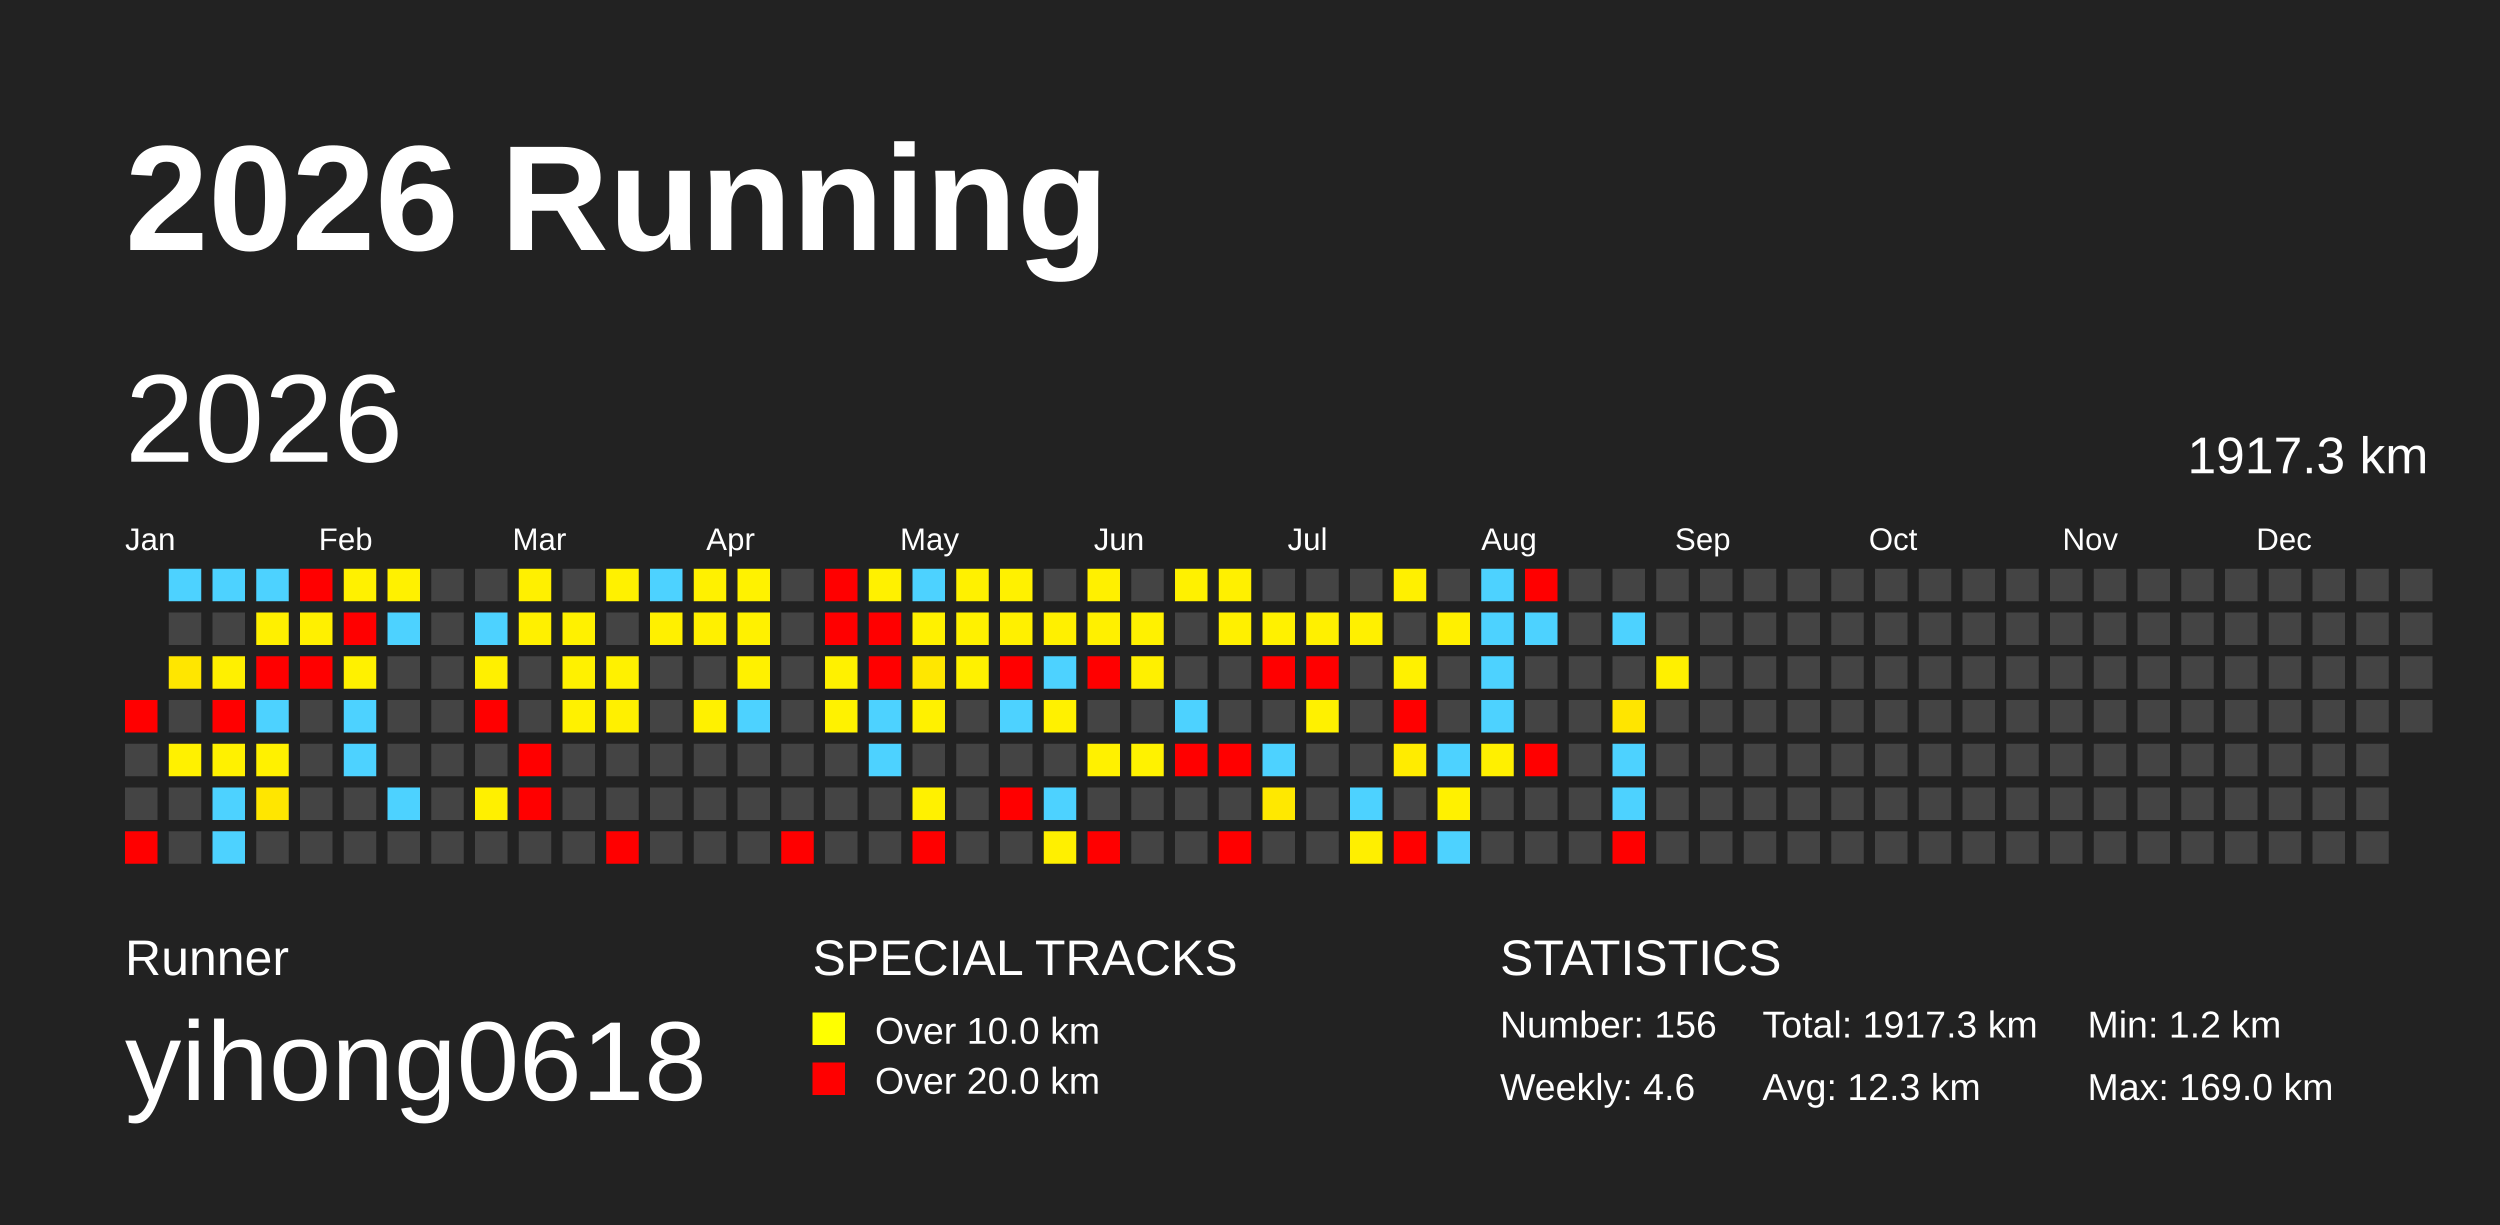
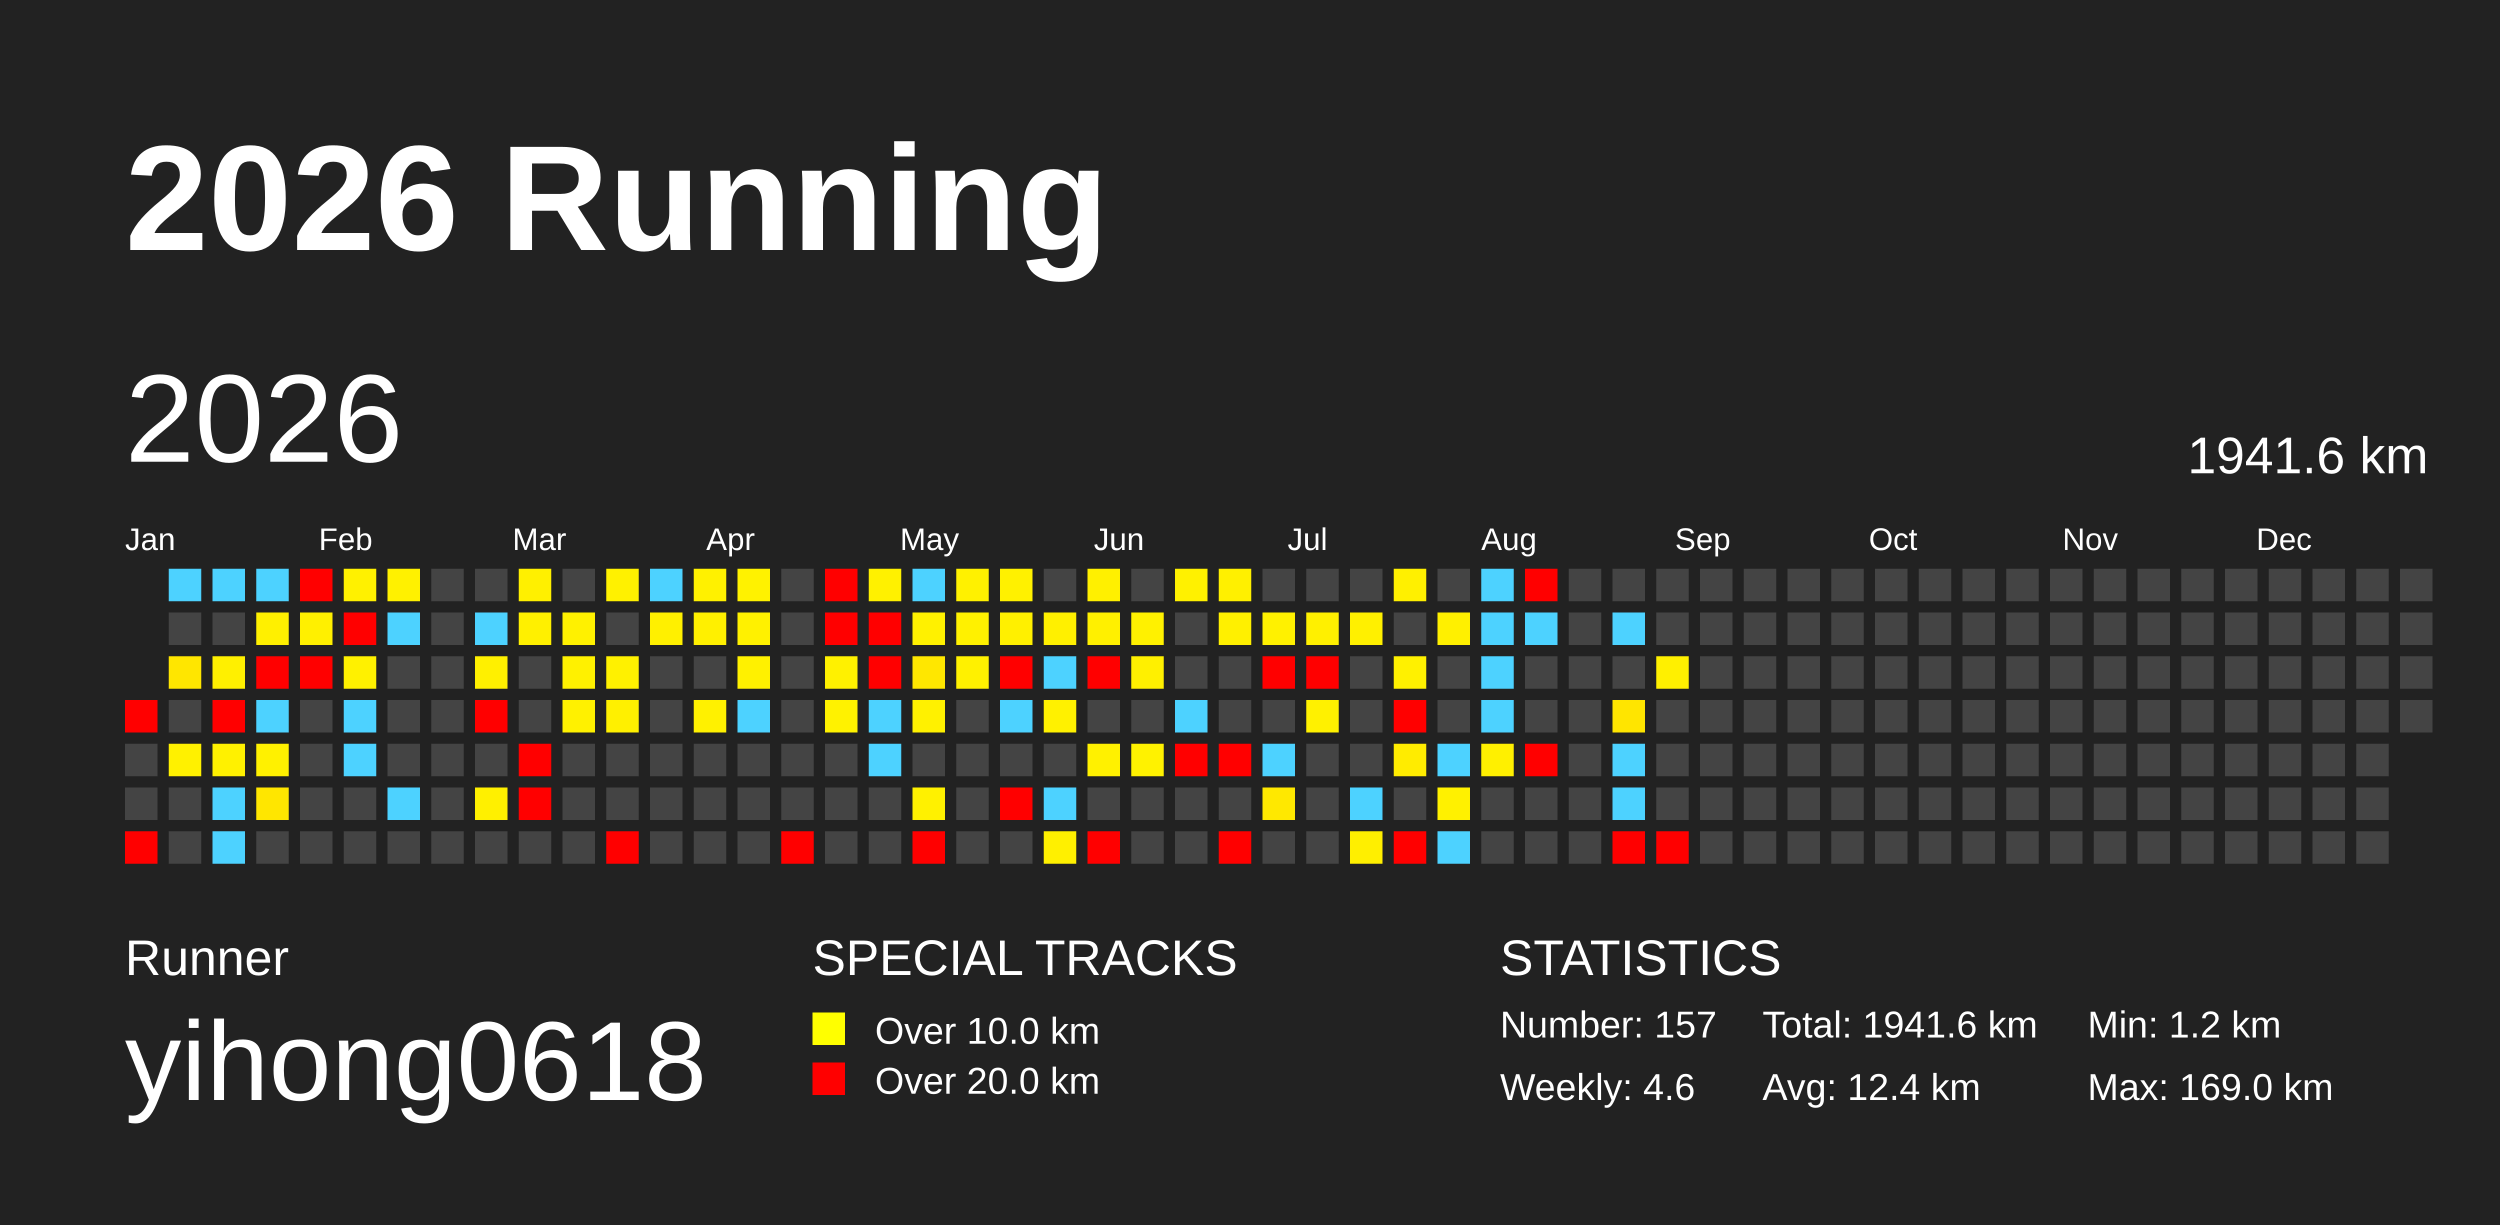
<svg xmlns="http://www.w3.org/2000/svg" baseProfile="full" height="98mm" version="1.1" viewBox="0,0,200,98" width="200mm">
  <defs />
  <rect fill="#222222" height="98" width="200" x="0" y="0" />
  <text fill="#FFFFFF" style="font-size:12px; font-family:Arial; font-weight:bold;" x="10" y="20">2026 Running</text>
  <text fill="#FFFFFF" style="font-size:4px; font-family:Arial" x="10" y="78">Runner</text>
  <text fill="#FFFFFF" style="font-size:9px; font-family:Arial" x="10" y="88">yihong0618</text>
  <text fill="#FFFFFF" style="font-size:4px; font-family:Arial" x="65" y="78">SPECIAL TRACKS</text>
  <rect fill="yellow" height="2.6" width="2.6" x="65" y="81" />
  <text fill="#FFFFFF" style="font-size:3px; font-family:Arial" x="70" y="83.5">Over 10.0 km</text>
  <rect fill="red" height="2.6" width="2.6" x="65" y="85" />
  <text fill="#FFFFFF" style="font-size:3px; font-family:Arial" x="70" y="87.5">Over 20.0 km</text>
  <text fill="#FFFFFF" style="font-size:4px; font-family:Arial" x="120" y="78">STATISTICS</text>
-   <text fill="#FFFFFF" style="font-size:3px; font-family:Arial" x="120" y="83">Number: 156</text>
+   <text fill="#FFFFFF" style="font-size:3px; font-family:Arial" x="120" y="83">Number: 157</text>
  <text fill="#FFFFFF" style="font-size:3px; font-family:Arial" x="120" y="88">Weekly: 4.6</text>
-   <text fill="#FFFFFF" style="font-size:3px; font-family:Arial" x="141" y="83">Total: 1917.3 km</text>
-   <text fill="#FFFFFF" style="font-size:3px; font-family:Arial" x="141" y="88">Avg: 12.3 km</text>
+   <text fill="#FFFFFF" style="font-size:3px; font-family:Arial" x="141" y="83">Total: 1941.6 km</text>
+   <text fill="#FFFFFF" style="font-size:3px; font-family:Arial" x="141" y="88">Avg: 12.4 km</text>
  <text fill="#FFFFFF" style="font-size:3px; font-family:Arial" x="167" y="83">Min: 1.2 km</text>
  <text fill="#FFFFFF" style="font-size:3px; font-family:Arial" x="167" y="88">Max: 169.0 km</text>
  <text dominant-baseline="hanging" fill="#FFFFFF" style="font-size:10.0px; font-family:Arial;" x="10" y="30">2026</text>
-   <text dominant-baseline="hanging" fill="#FFFFFF" style="font-size:4.125px; font-family:Arial;" x="175" y="35">1917.3 km</text>
+   <text dominant-baseline="hanging" fill="#FFFFFF" style="font-size:4.125px; font-family:Arial;" x="175" y="35">1941.6 km</text>
  <text fill="#FFFFFF" style="font-size:2.5px; font-family:Arial" x="10.0" y="44">Jan</text>
  <text fill="#FFFFFF" style="font-size:2.5px; font-family:Arial" x="25.5" y="44">Feb</text>
  <text fill="#FFFFFF" style="font-size:2.5px; font-family:Arial" x="41.0" y="44">Mar</text>
  <text fill="#FFFFFF" style="font-size:2.5px; font-family:Arial" x="56.5" y="44">Apr</text>
  <text fill="#FFFFFF" style="font-size:2.5px; font-family:Arial" x="72.0" y="44">May</text>
  <text fill="#FFFFFF" style="font-size:2.5px; font-family:Arial" x="87.5" y="44">Jun</text>
  <text fill="#FFFFFF" style="font-size:2.5px; font-family:Arial" x="103.0" y="44">Jul</text>
  <text fill="#FFFFFF" style="font-size:2.5px; font-family:Arial" x="118.5" y="44">Aug</text>
  <text fill="#FFFFFF" style="font-size:2.5px; font-family:Arial" x="134.0" y="44">Sep</text>
  <text fill="#FFFFFF" style="font-size:2.5px; font-family:Arial" x="149.5" y="44">Oct</text>
  <text fill="#FFFFFF" style="font-size:2.5px; font-family:Arial" x="165.0" y="44">Nov</text>
  <text fill="#FFFFFF" style="font-size:2.5px; font-family:Arial" x="180.5" y="44">Dec</text>
  <rect fill="red" height="2.6" width="2.6" x="10.0" y="56.0" />
  <rect fill="#444444" height="2.6" width="2.6" x="10.0" y="59.5" />
  <rect fill="#444444" height="2.6" width="2.6" x="10.0" y="63.0" />
  <rect fill="red" height="2.6" width="2.6" x="10.0" y="66.5" />
  <rect fill="#4dd2ff" height="2.6" width="2.6" x="13.5" y="45.5" />
  <rect fill="#444444" height="2.6" width="2.6" x="13.5" y="49.0" />
  <rect fill="#ffe600" height="2.6" width="2.6" x="13.5" y="52.5" />
  <rect fill="#444444" height="2.6" width="2.6" x="13.5" y="56.0" />
  <rect fill="#fff100" height="2.6" width="2.6" x="13.5" y="59.5" />
  <rect fill="#444444" height="2.6" width="2.6" x="13.5" y="63.0" />
  <rect fill="#444444" height="2.6" width="2.6" x="13.5" y="66.5" />
  <rect fill="#4dd2ff" height="2.6" width="2.6" x="17.0" y="45.5" />
  <rect fill="#444444" height="2.6" width="2.6" x="17.0" y="49.0" />
  <rect fill="#fff000" height="2.6" width="2.6" x="17.0" y="52.5" />
  <rect fill="red" height="2.6" width="2.6" x="17.0" y="56.0" />
  <rect fill="#fff100" height="2.6" width="2.6" x="17.0" y="59.5" />
  <rect fill="#4dd2ff" height="2.6" width="2.6" x="17.0" y="63.0" />
  <rect fill="#4dd2ff" height="2.6" width="2.6" x="17.0" y="66.5" />
  <rect fill="#4dd2ff" height="2.6" width="2.6" x="20.5" y="45.5" />
  <rect fill="#fff000" height="2.6" width="2.6" x="20.5" y="49.0" />
  <rect fill="red" height="2.6" width="2.6" x="20.5" y="52.5" />
  <rect fill="#4dd2ff" height="2.6" width="2.6" x="20.5" y="56.0" />
  <rect fill="#fff100" height="2.6" width="2.6" x="20.5" y="59.5" />
  <rect fill="#ffe600" height="2.6" width="2.6" x="20.5" y="63.0" />
  <rect fill="#444444" height="2.6" width="2.6" x="20.5" y="66.5" />
  <rect fill="red" height="2.6" width="2.6" x="24.0" y="45.5" />
  <rect fill="#fff000" height="2.6" width="2.6" x="24.0" y="49.0" />
  <rect fill="red" height="2.6" width="2.6" x="24.0" y="52.5" />
  <rect fill="#444444" height="2.6" width="2.6" x="24.0" y="56.0" />
  <rect fill="#444444" height="2.6" width="2.6" x="24.0" y="59.5" />
  <rect fill="#444444" height="2.6" width="2.6" x="24.0" y="63.0" />
  <rect fill="#444444" height="2.6" width="2.6" x="24.0" y="66.5" />
  <rect fill="#fff100" height="2.6" width="2.6" x="27.5" y="45.5" />
  <rect fill="red" height="2.6" width="2.6" x="27.5" y="49.0" />
  <rect fill="#fff100" height="2.6" width="2.6" x="27.5" y="52.5" />
  <rect fill="#4dd2ff" height="2.6" width="2.6" x="27.5" y="56.0" />
  <rect fill="#4dd2ff" height="2.6" width="2.6" x="27.5" y="59.5" />
  <rect fill="#444444" height="2.6" width="2.6" x="27.5" y="63.0" />
  <rect fill="#444444" height="2.6" width="2.6" x="27.5" y="66.5" />
  <rect fill="#fff100" height="2.6" width="2.6" x="31.0" y="45.5" />
  <rect fill="#4dd2ff" height="2.6" width="2.6" x="31.0" y="49.0" />
  <rect fill="#444444" height="2.6" width="2.6" x="31.0" y="52.5" />
  <rect fill="#444444" height="2.6" width="2.6" x="31.0" y="56.0" />
  <rect fill="#444444" height="2.6" width="2.6" x="31.0" y="59.5" />
  <rect fill="#4dd2ff" height="2.6" width="2.6" x="31.0" y="63.0" />
  <rect fill="#444444" height="2.6" width="2.6" x="31.0" y="66.5" />
  <rect fill="#444444" height="2.6" width="2.6" x="34.5" y="45.5" />
  <rect fill="#444444" height="2.6" width="2.6" x="34.5" y="49.0" />
  <rect fill="#444444" height="2.6" width="2.6" x="34.5" y="52.5" />
  <rect fill="#444444" height="2.6" width="2.6" x="34.5" y="56.0" />
  <rect fill="#444444" height="2.6" width="2.6" x="34.5" y="59.5" />
  <rect fill="#444444" height="2.6" width="2.6" x="34.5" y="63.0" />
  <rect fill="#444444" height="2.6" width="2.6" x="34.5" y="66.5" />
  <rect fill="#444444" height="2.6" width="2.6" x="38.0" y="45.5" />
  <rect fill="#4dd2ff" height="2.6" width="2.6" x="38.0" y="49.0" />
  <rect fill="#fff000" height="2.6" width="2.6" x="38.0" y="52.5" />
  <rect fill="red" height="2.6" width="2.6" x="38.0" y="56.0" />
  <rect fill="#444444" height="2.6" width="2.6" x="38.0" y="59.5" />
  <rect fill="#fff000" height="2.6" width="2.6" x="38.0" y="63.0" />
  <rect fill="#444444" height="2.6" width="2.6" x="38.0" y="66.5" />
  <rect fill="#fff000" height="2.6" width="2.6" x="41.5" y="45.5" />
  <rect fill="#fff000" height="2.6" width="2.6" x="41.5" y="49.0" />
  <rect fill="#444444" height="2.6" width="2.6" x="41.5" y="52.5" />
  <rect fill="#444444" height="2.6" width="2.6" x="41.5" y="56.0" />
  <rect fill="red" height="2.6" width="2.6" x="41.5" y="59.5" />
  <rect fill="red" height="2.6" width="2.6" x="41.5" y="63.0" />
  <rect fill="#444444" height="2.6" width="2.6" x="41.5" y="66.5" />
  <rect fill="#444444" height="2.6" width="2.6" x="45.0" y="45.5" />
  <rect fill="#fff100" height="2.6" width="2.6" x="45.0" y="49.0" />
  <rect fill="#fff100" height="2.6" width="2.6" x="45.0" y="52.5" />
  <rect fill="#fff100" height="2.6" width="2.6" x="45.0" y="56.0" />
  <rect fill="#444444" height="2.6" width="2.6" x="45.0" y="59.5" />
  <rect fill="#444444" height="2.6" width="2.6" x="45.0" y="63.0" />
  <rect fill="#444444" height="2.6" width="2.6" x="45.0" y="66.5" />
  <rect fill="#fff100" height="2.6" width="2.6" x="48.5" y="45.5" />
  <rect fill="#444444" height="2.6" width="2.6" x="48.5" y="49.0" />
  <rect fill="#fff100" height="2.6" width="2.6" x="48.5" y="52.5" />
  <rect fill="#fff000" height="2.6" width="2.6" x="48.5" y="56.0" />
  <rect fill="#444444" height="2.6" width="2.6" x="48.5" y="59.5" />
  <rect fill="#444444" height="2.6" width="2.6" x="48.5" y="63.0" />
  <rect fill="red" height="2.6" width="2.6" x="48.5" y="66.5" />
  <rect fill="#4dd2ff" height="2.6" width="2.6" x="52.0" y="45.5" />
  <rect fill="#fff000" height="2.6" width="2.6" x="52.0" y="49.0" />
  <rect fill="#444444" height="2.6" width="2.6" x="52.0" y="52.5" />
  <rect fill="#444444" height="2.6" width="2.6" x="52.0" y="56.0" />
  <rect fill="#444444" height="2.6" width="2.6" x="52.0" y="59.5" />
  <rect fill="#444444" height="2.6" width="2.6" x="52.0" y="63.0" />
  <rect fill="#444444" height="2.6" width="2.6" x="52.0" y="66.5" />
  <rect fill="#fff100" height="2.6" width="2.6" x="55.5" y="45.5" />
  <rect fill="#fff000" height="2.6" width="2.6" x="55.5" y="49.0" />
  <rect fill="#444444" height="2.6" width="2.6" x="55.5" y="52.5" />
  <rect fill="#fff100" height="2.6" width="2.6" x="55.5" y="56.0" />
  <rect fill="#444444" height="2.6" width="2.6" x="55.5" y="59.5" />
  <rect fill="#444444" height="2.6" width="2.6" x="55.5" y="63.0" />
  <rect fill="#444444" height="2.6" width="2.6" x="55.5" y="66.5" />
  <rect fill="#fff200" height="2.6" width="2.6" x="59.0" y="45.5" />
  <rect fill="#fff100" height="2.6" width="2.6" x="59.0" y="49.0" />
  <rect fill="#fff100" height="2.6" width="2.6" x="59.0" y="52.5" />
  <rect fill="#4dd2ff" height="2.6" width="2.6" x="59.0" y="56.0" />
  <rect fill="#444444" height="2.6" width="2.6" x="59.0" y="59.5" />
  <rect fill="#444444" height="2.6" width="2.6" x="59.0" y="63.0" />
  <rect fill="#444444" height="2.6" width="2.6" x="59.0" y="66.5" />
  <rect fill="#444444" height="2.6" width="2.6" x="62.5" y="45.5" />
  <rect fill="#444444" height="2.6" width="2.6" x="62.5" y="49.0" />
  <rect fill="#444444" height="2.6" width="2.6" x="62.5" y="52.5" />
  <rect fill="#444444" height="2.6" width="2.6" x="62.5" y="56.0" />
  <rect fill="#444444" height="2.6" width="2.6" x="62.5" y="59.5" />
  <rect fill="#444444" height="2.6" width="2.6" x="62.5" y="63.0" />
  <rect fill="red" height="2.6" width="2.6" x="62.5" y="66.5" />
  <rect fill="red" height="2.6" width="2.6" x="66.0" y="45.5" />
  <rect fill="red" height="2.6" width="2.6" x="66.0" y="49.0" />
  <rect fill="#fff100" height="2.6" width="2.6" x="66.0" y="52.5" />
  <rect fill="#fff200" height="2.6" width="2.6" x="66.0" y="56.0" />
  <rect fill="#444444" height="2.6" width="2.6" x="66.0" y="59.5" />
  <rect fill="#444444" height="2.6" width="2.6" x="66.0" y="63.0" />
  <rect fill="#444444" height="2.6" width="2.6" x="66.0" y="66.5" />
  <rect fill="#fff100" height="2.6" width="2.6" x="69.5" y="45.5" />
  <rect fill="red" height="2.6" width="2.6" x="69.5" y="49.0" />
  <rect fill="red" height="2.6" width="2.6" x="69.5" y="52.5" />
  <rect fill="#4dd2ff" height="2.6" width="2.6" x="69.5" y="56.0" />
  <rect fill="#4dd2ff" height="2.6" width="2.6" x="69.5" y="59.5" />
  <rect fill="#444444" height="2.6" width="2.6" x="69.5" y="63.0" />
  <rect fill="#444444" height="2.6" width="2.6" x="69.5" y="66.5" />
  <rect fill="#4dd2ff" height="2.6" width="2.6" x="73.0" y="45.5" />
  <rect fill="#fff100" height="2.6" width="2.6" x="73.0" y="49.0" />
  <rect fill="#ffe700" height="2.6" width="2.6" x="73.0" y="52.5" />
  <rect fill="#fff100" height="2.6" width="2.6" x="73.0" y="56.0" />
  <rect fill="#444444" height="2.6" width="2.6" x="73.0" y="59.5" />
  <rect fill="#fff100" height="2.6" width="2.6" x="73.0" y="63.0" />
  <rect fill="red" height="2.6" width="2.6" x="73.0" y="66.5" />
  <rect fill="#fff100" height="2.6" width="2.6" x="76.5" y="45.5" />
  <rect fill="#fff100" height="2.6" width="2.6" x="76.5" y="49.0" />
  <rect fill="#fff100" height="2.6" width="2.6" x="76.5" y="52.5" />
  <rect fill="#444444" height="2.6" width="2.6" x="76.5" y="56.0" />
  <rect fill="#444444" height="2.6" width="2.6" x="76.5" y="59.5" />
  <rect fill="#444444" height="2.6" width="2.6" x="76.5" y="63.0" />
  <rect fill="#444444" height="2.6" width="2.6" x="76.5" y="66.5" />
  <rect fill="#fff100" height="2.6" width="2.6" x="80.0" y="45.5" />
  <rect fill="#fff000" height="2.6" width="2.6" x="80.0" y="49.0" />
  <rect fill="red" height="2.6" width="2.6" x="80.0" y="52.5" />
  <rect fill="#4dd2ff" height="2.6" width="2.6" x="80.0" y="56.0" />
  <rect fill="#444444" height="2.6" width="2.6" x="80.0" y="59.5" />
  <rect fill="red" height="2.6" width="2.6" x="80.0" y="63.0" />
  <rect fill="#444444" height="2.6" width="2.6" x="80.0" y="66.5" />
  <rect fill="#444444" height="2.6" width="2.6" x="83.5" y="45.5" />
  <rect fill="#fff000" height="2.6" width="2.6" x="83.5" y="49.0" />
  <rect fill="#4dd2ff" height="2.6" width="2.6" x="83.5" y="52.5" />
  <rect fill="#fff100" height="2.6" width="2.6" x="83.5" y="56.0" />
  <rect fill="#444444" height="2.6" width="2.6" x="83.5" y="59.5" />
  <rect fill="#4dd2ff" height="2.6" width="2.6" x="83.5" y="63.0" />
  <rect fill="#fff000" height="2.6" width="2.6" x="83.5" y="66.5" />
  <rect fill="#fff000" height="2.6" width="2.6" x="87.0" y="45.5" />
  <rect fill="#fff000" height="2.6" width="2.6" x="87.0" y="49.0" />
  <rect fill="red" height="2.6" width="2.6" x="87.0" y="52.5" />
  <rect fill="#444444" height="2.6" width="2.6" x="87.0" y="56.0" />
  <rect fill="#fff100" height="2.6" width="2.6" x="87.0" y="59.5" />
  <rect fill="#444444" height="2.6" width="2.6" x="87.0" y="63.0" />
  <rect fill="red" height="2.6" width="2.6" x="87.0" y="66.5" />
  <rect fill="#444444" height="2.6" width="2.6" x="90.5" y="45.5" />
  <rect fill="#fff100" height="2.6" width="2.6" x="90.5" y="49.0" />
  <rect fill="#fff000" height="2.6" width="2.6" x="90.5" y="52.5" />
  <rect fill="#444444" height="2.6" width="2.6" x="90.5" y="56.0" />
  <rect fill="#fff200" height="2.6" width="2.6" x="90.5" y="59.5" />
  <rect fill="#444444" height="2.6" width="2.6" x="90.5" y="63.0" />
  <rect fill="#444444" height="2.6" width="2.6" x="90.5" y="66.5" />
  <rect fill="#fff100" height="2.6" width="2.6" x="94.0" y="45.5" />
  <rect fill="#444444" height="2.6" width="2.6" x="94.0" y="49.0" />
  <rect fill="#444444" height="2.6" width="2.6" x="94.0" y="52.5" />
  <rect fill="#4dd2ff" height="2.6" width="2.6" x="94.0" y="56.0" />
  <rect fill="red" height="2.6" width="2.6" x="94.0" y="59.5" />
  <rect fill="#444444" height="2.6" width="2.6" x="94.0" y="63.0" />
  <rect fill="#444444" height="2.6" width="2.6" x="94.0" y="66.5" />
  <rect fill="#fff000" height="2.6" width="2.6" x="97.5" y="45.5" />
  <rect fill="#fff000" height="2.6" width="2.6" x="97.5" y="49.0" />
  <rect fill="#444444" height="2.6" width="2.6" x="97.5" y="52.5" />
  <rect fill="#444444" height="2.6" width="2.6" x="97.5" y="56.0" />
  <rect fill="red" height="2.6" width="2.6" x="97.5" y="59.5" />
  <rect fill="#444444" height="2.6" width="2.6" x="97.5" y="63.0" />
  <rect fill="red" height="2.6" width="2.6" x="97.5" y="66.5" />
  <rect fill="#444444" height="2.6" width="2.6" x="101.0" y="45.5" />
  <rect fill="#fff100" height="2.6" width="2.6" x="101.0" y="49.0" />
  <rect fill="red" height="2.6" width="2.6" x="101.0" y="52.5" />
  <rect fill="#444444" height="2.6" width="2.6" x="101.0" y="56.0" />
  <rect fill="#4dd2ff" height="2.6" width="2.6" x="101.0" y="59.5" />
  <rect fill="#ffe800" height="2.6" width="2.6" x="101.0" y="63.0" />
  <rect fill="#444444" height="2.6" width="2.6" x="101.0" y="66.5" />
  <rect fill="#444444" height="2.6" width="2.6" x="104.5" y="45.5" />
  <rect fill="#fff000" height="2.6" width="2.6" x="104.5" y="49.0" />
  <rect fill="red" height="2.6" width="2.6" x="104.5" y="52.5" />
  <rect fill="#fff100" height="2.6" width="2.6" x="104.5" y="56.0" />
  <rect fill="#444444" height="2.6" width="2.6" x="104.5" y="59.5" />
  <rect fill="#444444" height="2.6" width="2.6" x="104.5" y="63.0" />
  <rect fill="#444444" height="2.6" width="2.6" x="104.5" y="66.5" />
  <rect fill="#444444" height="2.6" width="2.6" x="108.0" y="45.5" />
  <rect fill="#fff000" height="2.6" width="2.6" x="108.0" y="49.0" />
  <rect fill="#444444" height="2.6" width="2.6" x="108.0" y="52.5" />
  <rect fill="#444444" height="2.6" width="2.6" x="108.0" y="56.0" />
  <rect fill="#444444" height="2.6" width="2.6" x="108.0" y="59.5" />
  <rect fill="#4dd2ff" height="2.6" width="2.6" x="108.0" y="63.0" />
  <rect fill="#ffef00" height="2.6" width="2.6" x="108.0" y="66.5" />
  <rect fill="#fff000" height="2.6" width="2.6" x="111.5" y="45.5" />
  <rect fill="#444444" height="2.6" width="2.6" x="111.5" y="49.0" />
  <rect fill="#fff100" height="2.6" width="2.6" x="111.5" y="52.5" />
  <rect fill="red" height="2.6" width="2.6" x="111.5" y="56.0" />
  <rect fill="#ffec00" height="2.6" width="2.6" x="111.5" y="59.5" />
  <rect fill="#444444" height="2.6" width="2.6" x="111.5" y="63.0" />
  <rect fill="red" height="2.6" width="2.6" x="111.5" y="66.5" />
  <rect fill="#444444" height="2.6" width="2.6" x="115.0" y="45.5" />
  <rect fill="#fff000" height="2.6" width="2.6" x="115.0" y="49.0" />
  <rect fill="#444444" height="2.6" width="2.6" x="115.0" y="52.5" />
  <rect fill="#444444" height="2.6" width="2.6" x="115.0" y="56.0" />
  <rect fill="#4dd2ff" height="2.6" width="2.6" x="115.0" y="59.5" />
  <rect fill="#fff100" height="2.6" width="2.6" x="115.0" y="63.0" />
  <rect fill="#4dd2ff" height="2.6" width="2.6" x="115.0" y="66.5" />
  <rect fill="#4dd2ff" height="2.6" width="2.6" x="118.5" y="45.5" />
  <rect fill="#4dd2ff" height="2.6" width="2.6" x="118.5" y="49.0" />
  <rect fill="#4dd2ff" height="2.6" width="2.6" x="118.5" y="52.5" />
  <rect fill="#4dd2ff" height="2.6" width="2.6" x="118.5" y="56.0" />
  <rect fill="#fff000" height="2.6" width="2.6" x="118.5" y="59.5" />
  <rect fill="#444444" height="2.6" width="2.6" x="118.5" y="63.0" />
  <rect fill="#444444" height="2.6" width="2.6" x="118.5" y="66.5" />
  <rect fill="red" height="2.6" width="2.6" x="122.0" y="45.5" />
  <rect fill="#4dd2ff" height="2.6" width="2.6" x="122.0" y="49.0" />
  <rect fill="#444444" height="2.6" width="2.6" x="122.0" y="52.5" />
  <rect fill="#444444" height="2.6" width="2.6" x="122.0" y="56.0" />
  <rect fill="red" height="2.6" width="2.6" x="122.0" y="59.5" />
  <rect fill="#444444" height="2.6" width="2.6" x="122.0" y="63.0" />
  <rect fill="#444444" height="2.6" width="2.6" x="122.0" y="66.5" />
  <rect fill="#444444" height="2.6" width="2.6" x="125.5" y="45.5" />
  <rect fill="#444444" height="2.6" width="2.6" x="125.5" y="49.0" />
  <rect fill="#444444" height="2.6" width="2.6" x="125.5" y="52.5" />
  <rect fill="#444444" height="2.6" width="2.6" x="125.5" y="56.0" />
  <rect fill="#444444" height="2.6" width="2.6" x="125.5" y="59.5" />
  <rect fill="#444444" height="2.6" width="2.6" x="125.5" y="63.0" />
  <rect fill="#444444" height="2.6" width="2.6" x="125.5" y="66.5" />
  <rect fill="#444444" height="2.6" width="2.6" x="129.0" y="45.5" />
  <rect fill="#4dd2ff" height="2.6" width="2.6" x="129.0" y="49.0" />
  <rect fill="#444444" height="2.6" width="2.6" x="129.0" y="52.5" />
  <rect fill="#ffe500" height="2.6" width="2.6" x="129.0" y="56.0" />
  <rect fill="#4dd2ff" height="2.6" width="2.6" x="129.0" y="59.5" />
  <rect fill="#4dd2ff" height="2.6" width="2.6" x="129.0" y="63.0" />
  <rect fill="red" height="2.6" width="2.6" x="129.0" y="66.5" />
  <rect fill="#444444" height="2.6" width="2.6" x="132.5" y="45.5" />
  <rect fill="#444444" height="2.6" width="2.6" x="132.5" y="49.0" />
  <rect fill="#fff000" height="2.6" width="2.6" x="132.5" y="52.5" />
  <rect fill="#444444" height="2.6" width="2.6" x="132.5" y="56.0" />
  <rect fill="#444444" height="2.6" width="2.6" x="132.5" y="59.5" />
  <rect fill="#444444" height="2.6" width="2.6" x="132.5" y="63.0" />
-   <rect fill="#444444" height="2.6" width="2.6" x="132.5" y="66.5" />
+   <rect fill="red" height="2.6" width="2.6" x="132.5" y="66.5" />
  <rect fill="#444444" height="2.6" width="2.6" x="136.0" y="45.5" />
  <rect fill="#444444" height="2.6" width="2.6" x="136.0" y="49.0" />
  <rect fill="#444444" height="2.6" width="2.6" x="136.0" y="52.5" />
  <rect fill="#444444" height="2.6" width="2.6" x="136.0" y="56.0" />
  <rect fill="#444444" height="2.6" width="2.6" x="136.0" y="59.5" />
  <rect fill="#444444" height="2.6" width="2.6" x="136.0" y="63.0" />
  <rect fill="#444444" height="2.6" width="2.6" x="136.0" y="66.5" />
  <rect fill="#444444" height="2.6" width="2.6" x="139.5" y="45.5" />
  <rect fill="#444444" height="2.6" width="2.6" x="139.5" y="49.0" />
  <rect fill="#444444" height="2.6" width="2.6" x="139.5" y="52.5" />
  <rect fill="#444444" height="2.6" width="2.6" x="139.5" y="56.0" />
  <rect fill="#444444" height="2.6" width="2.6" x="139.5" y="59.5" />
  <rect fill="#444444" height="2.6" width="2.6" x="139.5" y="63.0" />
  <rect fill="#444444" height="2.6" width="2.6" x="139.5" y="66.5" />
  <rect fill="#444444" height="2.6" width="2.6" x="143.0" y="45.5" />
  <rect fill="#444444" height="2.6" width="2.6" x="143.0" y="49.0" />
  <rect fill="#444444" height="2.6" width="2.6" x="143.0" y="52.5" />
  <rect fill="#444444" height="2.6" width="2.6" x="143.0" y="56.0" />
  <rect fill="#444444" height="2.6" width="2.6" x="143.0" y="59.5" />
  <rect fill="#444444" height="2.6" width="2.6" x="143.0" y="63.0" />
  <rect fill="#444444" height="2.6" width="2.6" x="143.0" y="66.5" />
  <rect fill="#444444" height="2.6" width="2.6" x="146.5" y="45.5" />
  <rect fill="#444444" height="2.6" width="2.6" x="146.5" y="49.0" />
  <rect fill="#444444" height="2.6" width="2.6" x="146.5" y="52.5" />
  <rect fill="#444444" height="2.6" width="2.6" x="146.5" y="56.0" />
  <rect fill="#444444" height="2.6" width="2.6" x="146.5" y="59.5" />
  <rect fill="#444444" height="2.6" width="2.6" x="146.5" y="63.0" />
  <rect fill="#444444" height="2.6" width="2.6" x="146.5" y="66.5" />
  <rect fill="#444444" height="2.6" width="2.6" x="150.0" y="45.5" />
  <rect fill="#444444" height="2.6" width="2.6" x="150.0" y="49.0" />
  <rect fill="#444444" height="2.6" width="2.6" x="150.0" y="52.5" />
  <rect fill="#444444" height="2.6" width="2.6" x="150.0" y="56.0" />
  <rect fill="#444444" height="2.6" width="2.6" x="150.0" y="59.5" />
  <rect fill="#444444" height="2.6" width="2.6" x="150.0" y="63.0" />
  <rect fill="#444444" height="2.6" width="2.6" x="150.0" y="66.5" />
  <rect fill="#444444" height="2.6" width="2.6" x="153.5" y="45.5" />
  <rect fill="#444444" height="2.6" width="2.6" x="153.5" y="49.0" />
  <rect fill="#444444" height="2.6" width="2.6" x="153.5" y="52.5" />
  <rect fill="#444444" height="2.6" width="2.6" x="153.5" y="56.0" />
  <rect fill="#444444" height="2.6" width="2.6" x="153.5" y="59.5" />
  <rect fill="#444444" height="2.6" width="2.6" x="153.5" y="63.0" />
  <rect fill="#444444" height="2.6" width="2.6" x="153.5" y="66.5" />
  <rect fill="#444444" height="2.6" width="2.6" x="157.0" y="45.5" />
  <rect fill="#444444" height="2.6" width="2.6" x="157.0" y="49.0" />
  <rect fill="#444444" height="2.6" width="2.6" x="157.0" y="52.5" />
  <rect fill="#444444" height="2.6" width="2.6" x="157.0" y="56.0" />
  <rect fill="#444444" height="2.6" width="2.6" x="157.0" y="59.5" />
  <rect fill="#444444" height="2.6" width="2.6" x="157.0" y="63.0" />
  <rect fill="#444444" height="2.6" width="2.6" x="157.0" y="66.5" />
  <rect fill="#444444" height="2.6" width="2.6" x="160.5" y="45.5" />
  <rect fill="#444444" height="2.6" width="2.6" x="160.5" y="49.0" />
  <rect fill="#444444" height="2.6" width="2.6" x="160.5" y="52.5" />
  <rect fill="#444444" height="2.6" width="2.6" x="160.5" y="56.0" />
  <rect fill="#444444" height="2.6" width="2.6" x="160.5" y="59.5" />
  <rect fill="#444444" height="2.6" width="2.6" x="160.5" y="63.0" />
  <rect fill="#444444" height="2.6" width="2.6" x="160.5" y="66.5" />
  <rect fill="#444444" height="2.6" width="2.6" x="164.0" y="45.5" />
  <rect fill="#444444" height="2.6" width="2.6" x="164.0" y="49.0" />
  <rect fill="#444444" height="2.6" width="2.6" x="164.0" y="52.5" />
  <rect fill="#444444" height="2.6" width="2.6" x="164.0" y="56.0" />
  <rect fill="#444444" height="2.6" width="2.6" x="164.0" y="59.5" />
  <rect fill="#444444" height="2.6" width="2.6" x="164.0" y="63.0" />
  <rect fill="#444444" height="2.6" width="2.6" x="164.0" y="66.5" />
  <rect fill="#444444" height="2.6" width="2.6" x="167.5" y="45.5" />
  <rect fill="#444444" height="2.6" width="2.6" x="167.5" y="49.0" />
  <rect fill="#444444" height="2.6" width="2.6" x="167.5" y="52.5" />
  <rect fill="#444444" height="2.6" width="2.6" x="167.5" y="56.0" />
  <rect fill="#444444" height="2.6" width="2.6" x="167.5" y="59.5" />
  <rect fill="#444444" height="2.6" width="2.6" x="167.5" y="63.0" />
  <rect fill="#444444" height="2.6" width="2.6" x="167.5" y="66.5" />
  <rect fill="#444444" height="2.6" width="2.6" x="171.0" y="45.5" />
  <rect fill="#444444" height="2.6" width="2.6" x="171.0" y="49.0" />
  <rect fill="#444444" height="2.6" width="2.6" x="171.0" y="52.5" />
  <rect fill="#444444" height="2.6" width="2.6" x="171.0" y="56.0" />
  <rect fill="#444444" height="2.6" width="2.6" x="171.0" y="59.5" />
  <rect fill="#444444" height="2.6" width="2.6" x="171.0" y="63.0" />
  <rect fill="#444444" height="2.6" width="2.6" x="171.0" y="66.5" />
  <rect fill="#444444" height="2.6" width="2.6" x="174.5" y="45.5" />
  <rect fill="#444444" height="2.6" width="2.6" x="174.5" y="49.0" />
  <rect fill="#444444" height="2.6" width="2.6" x="174.5" y="52.5" />
  <rect fill="#444444" height="2.6" width="2.6" x="174.5" y="56.0" />
  <rect fill="#444444" height="2.6" width="2.6" x="174.5" y="59.5" />
  <rect fill="#444444" height="2.6" width="2.6" x="174.5" y="63.0" />
  <rect fill="#444444" height="2.6" width="2.6" x="174.5" y="66.5" />
  <rect fill="#444444" height="2.6" width="2.6" x="178.0" y="45.5" />
  <rect fill="#444444" height="2.6" width="2.6" x="178.0" y="49.0" />
  <rect fill="#444444" height="2.6" width="2.6" x="178.0" y="52.5" />
  <rect fill="#444444" height="2.6" width="2.6" x="178.0" y="56.0" />
  <rect fill="#444444" height="2.6" width="2.6" x="178.0" y="59.5" />
  <rect fill="#444444" height="2.6" width="2.6" x="178.0" y="63.0" />
  <rect fill="#444444" height="2.6" width="2.6" x="178.0" y="66.5" />
  <rect fill="#444444" height="2.6" width="2.6" x="181.5" y="45.5" />
  <rect fill="#444444" height="2.6" width="2.6" x="181.5" y="49.0" />
  <rect fill="#444444" height="2.6" width="2.6" x="181.5" y="52.5" />
  <rect fill="#444444" height="2.6" width="2.6" x="181.5" y="56.0" />
  <rect fill="#444444" height="2.6" width="2.6" x="181.5" y="59.5" />
  <rect fill="#444444" height="2.6" width="2.6" x="181.5" y="63.0" />
  <rect fill="#444444" height="2.6" width="2.6" x="181.5" y="66.5" />
  <rect fill="#444444" height="2.6" width="2.6" x="185.0" y="45.5" />
  <rect fill="#444444" height="2.6" width="2.6" x="185.0" y="49.0" />
  <rect fill="#444444" height="2.6" width="2.6" x="185.0" y="52.5" />
  <rect fill="#444444" height="2.6" width="2.6" x="185.0" y="56.0" />
  <rect fill="#444444" height="2.6" width="2.6" x="185.0" y="59.5" />
  <rect fill="#444444" height="2.6" width="2.6" x="185.0" y="63.0" />
  <rect fill="#444444" height="2.6" width="2.6" x="185.0" y="66.5" />
  <rect fill="#444444" height="2.6" width="2.6" x="188.5" y="45.5" />
  <rect fill="#444444" height="2.6" width="2.6" x="188.5" y="49.0" />
  <rect fill="#444444" height="2.6" width="2.6" x="188.5" y="52.5" />
  <rect fill="#444444" height="2.6" width="2.6" x="188.5" y="56.0" />
  <rect fill="#444444" height="2.6" width="2.6" x="188.5" y="59.5" />
  <rect fill="#444444" height="2.6" width="2.6" x="188.5" y="63.0" />
  <rect fill="#444444" height="2.6" width="2.6" x="188.5" y="66.5" />
  <rect fill="#444444" height="2.6" width="2.6" x="192.0" y="45.5" />
  <rect fill="#444444" height="2.6" width="2.6" x="192.0" y="49.0" />
  <rect fill="#444444" height="2.6" width="2.6" x="192.0" y="52.5" />
  <rect fill="#444444" height="2.6" width="2.6" x="192.0" y="56.0" />
</svg>
